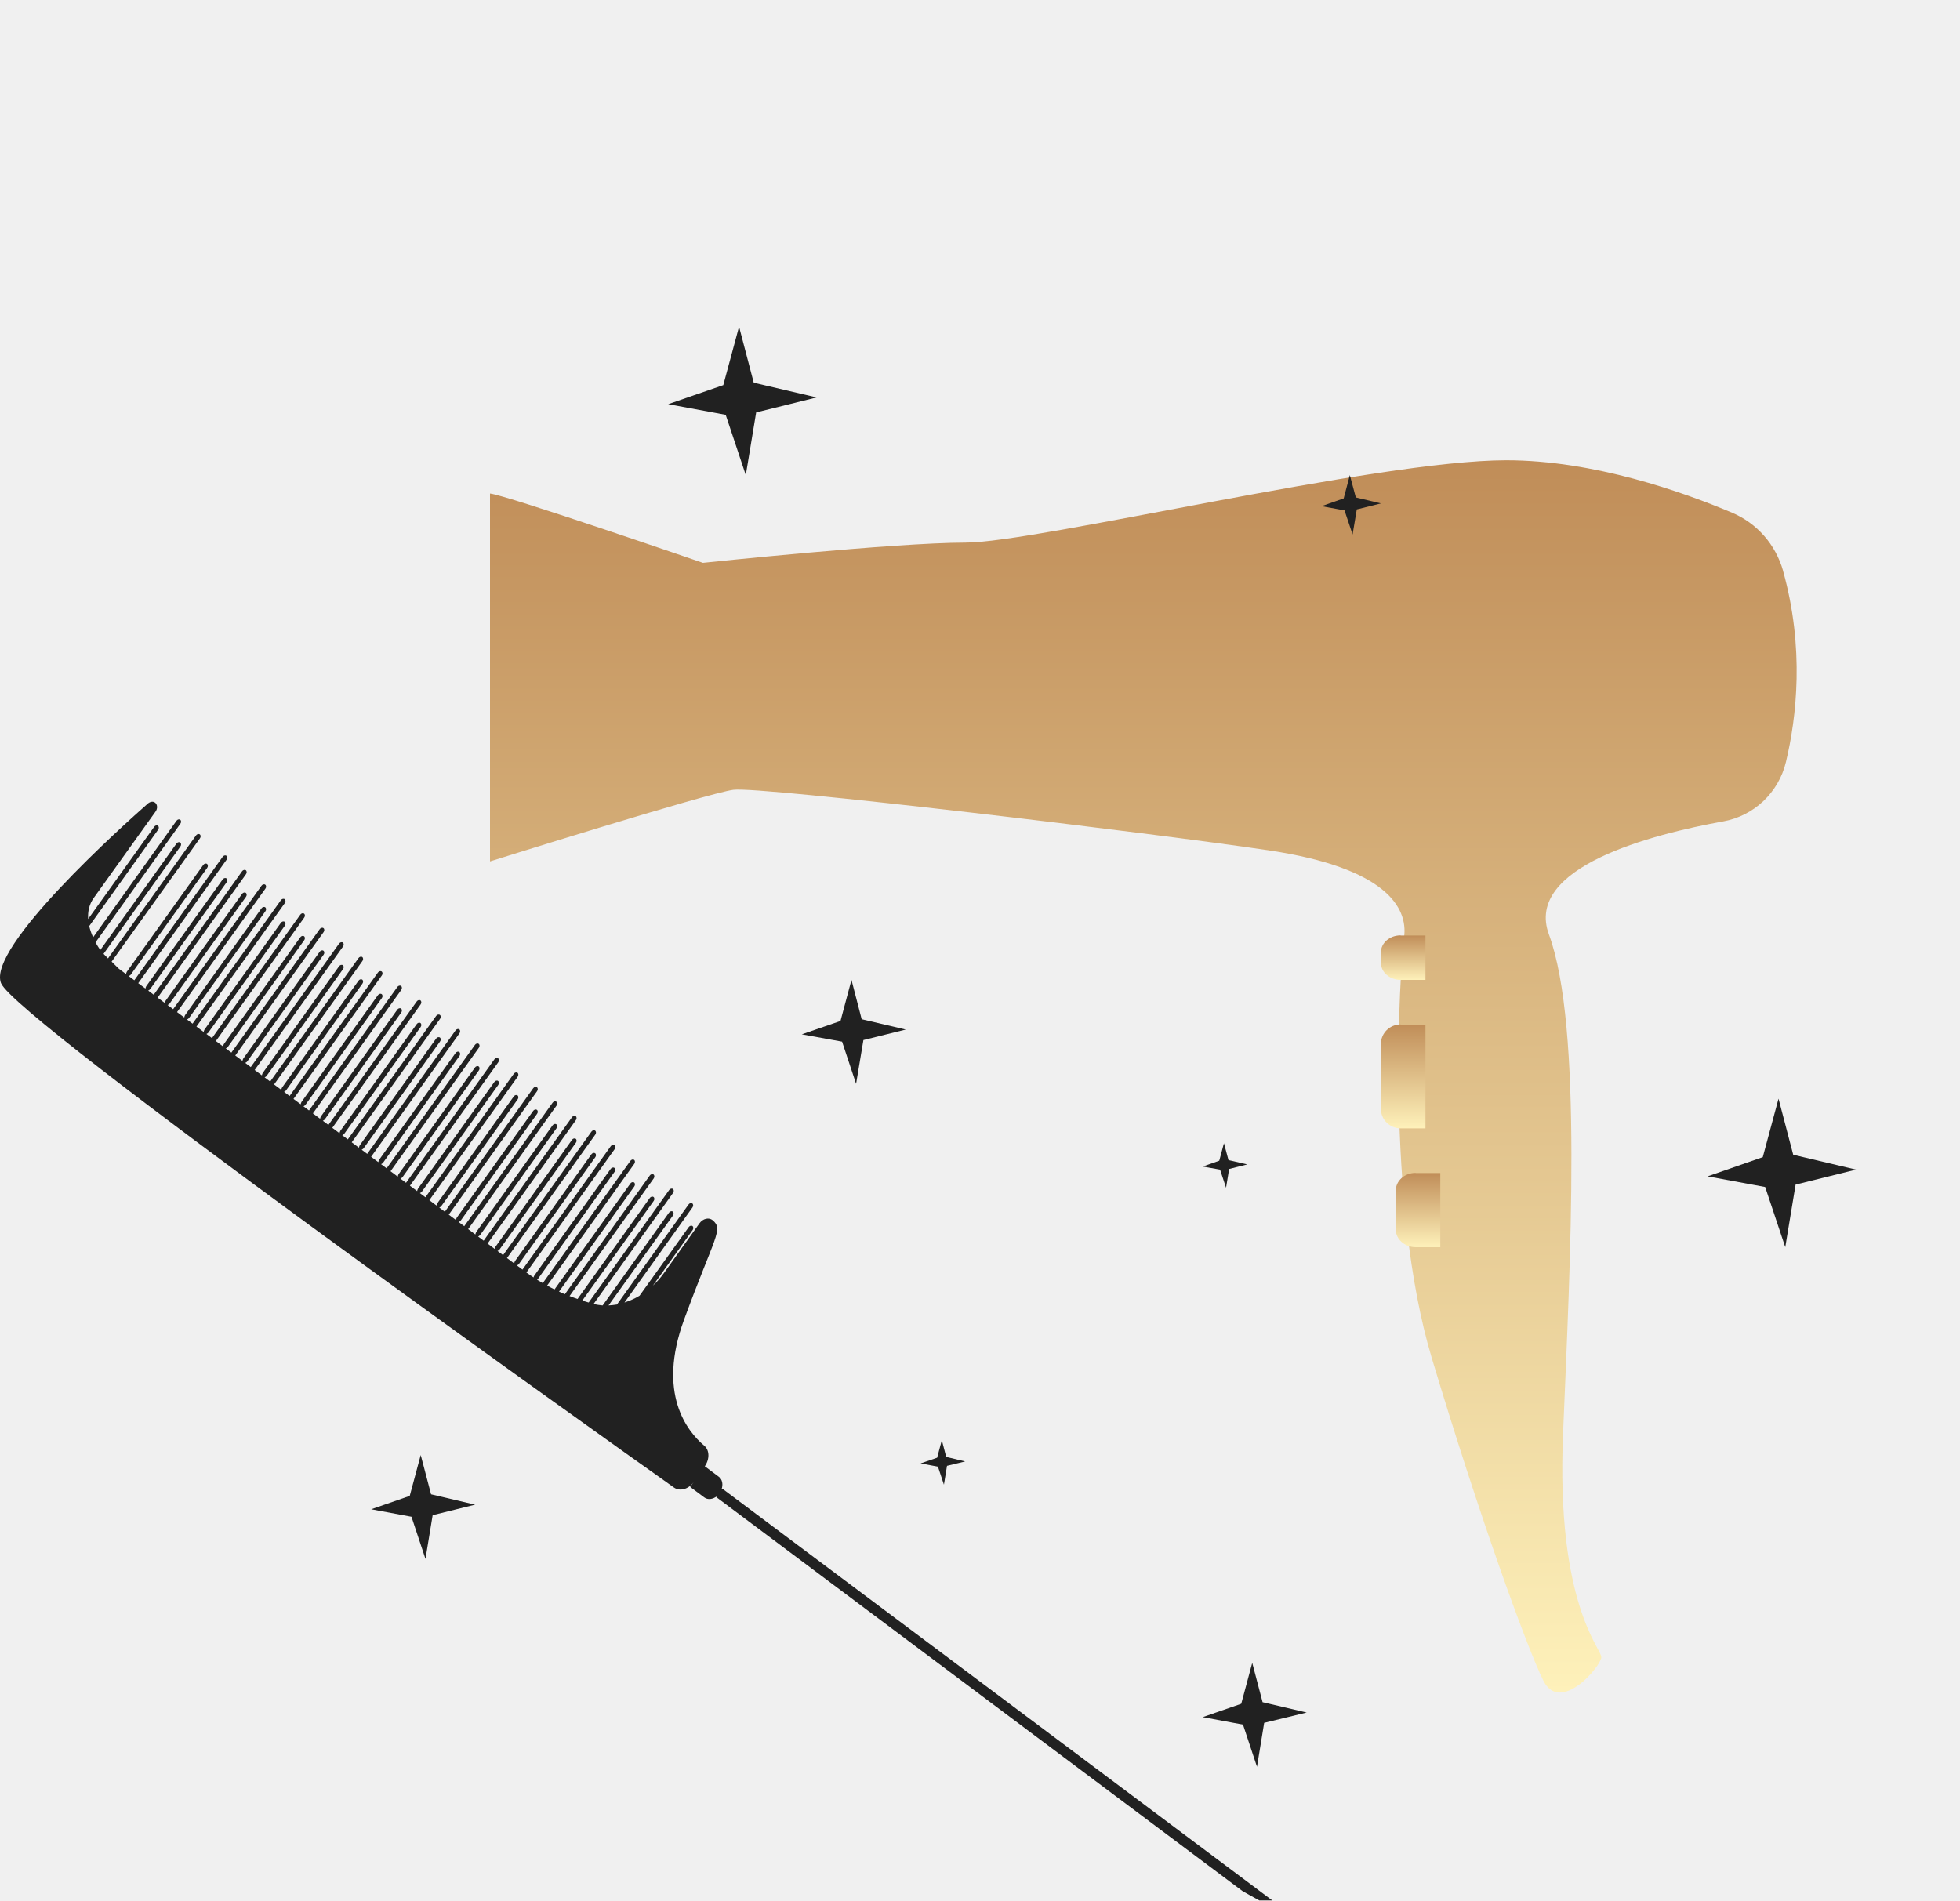
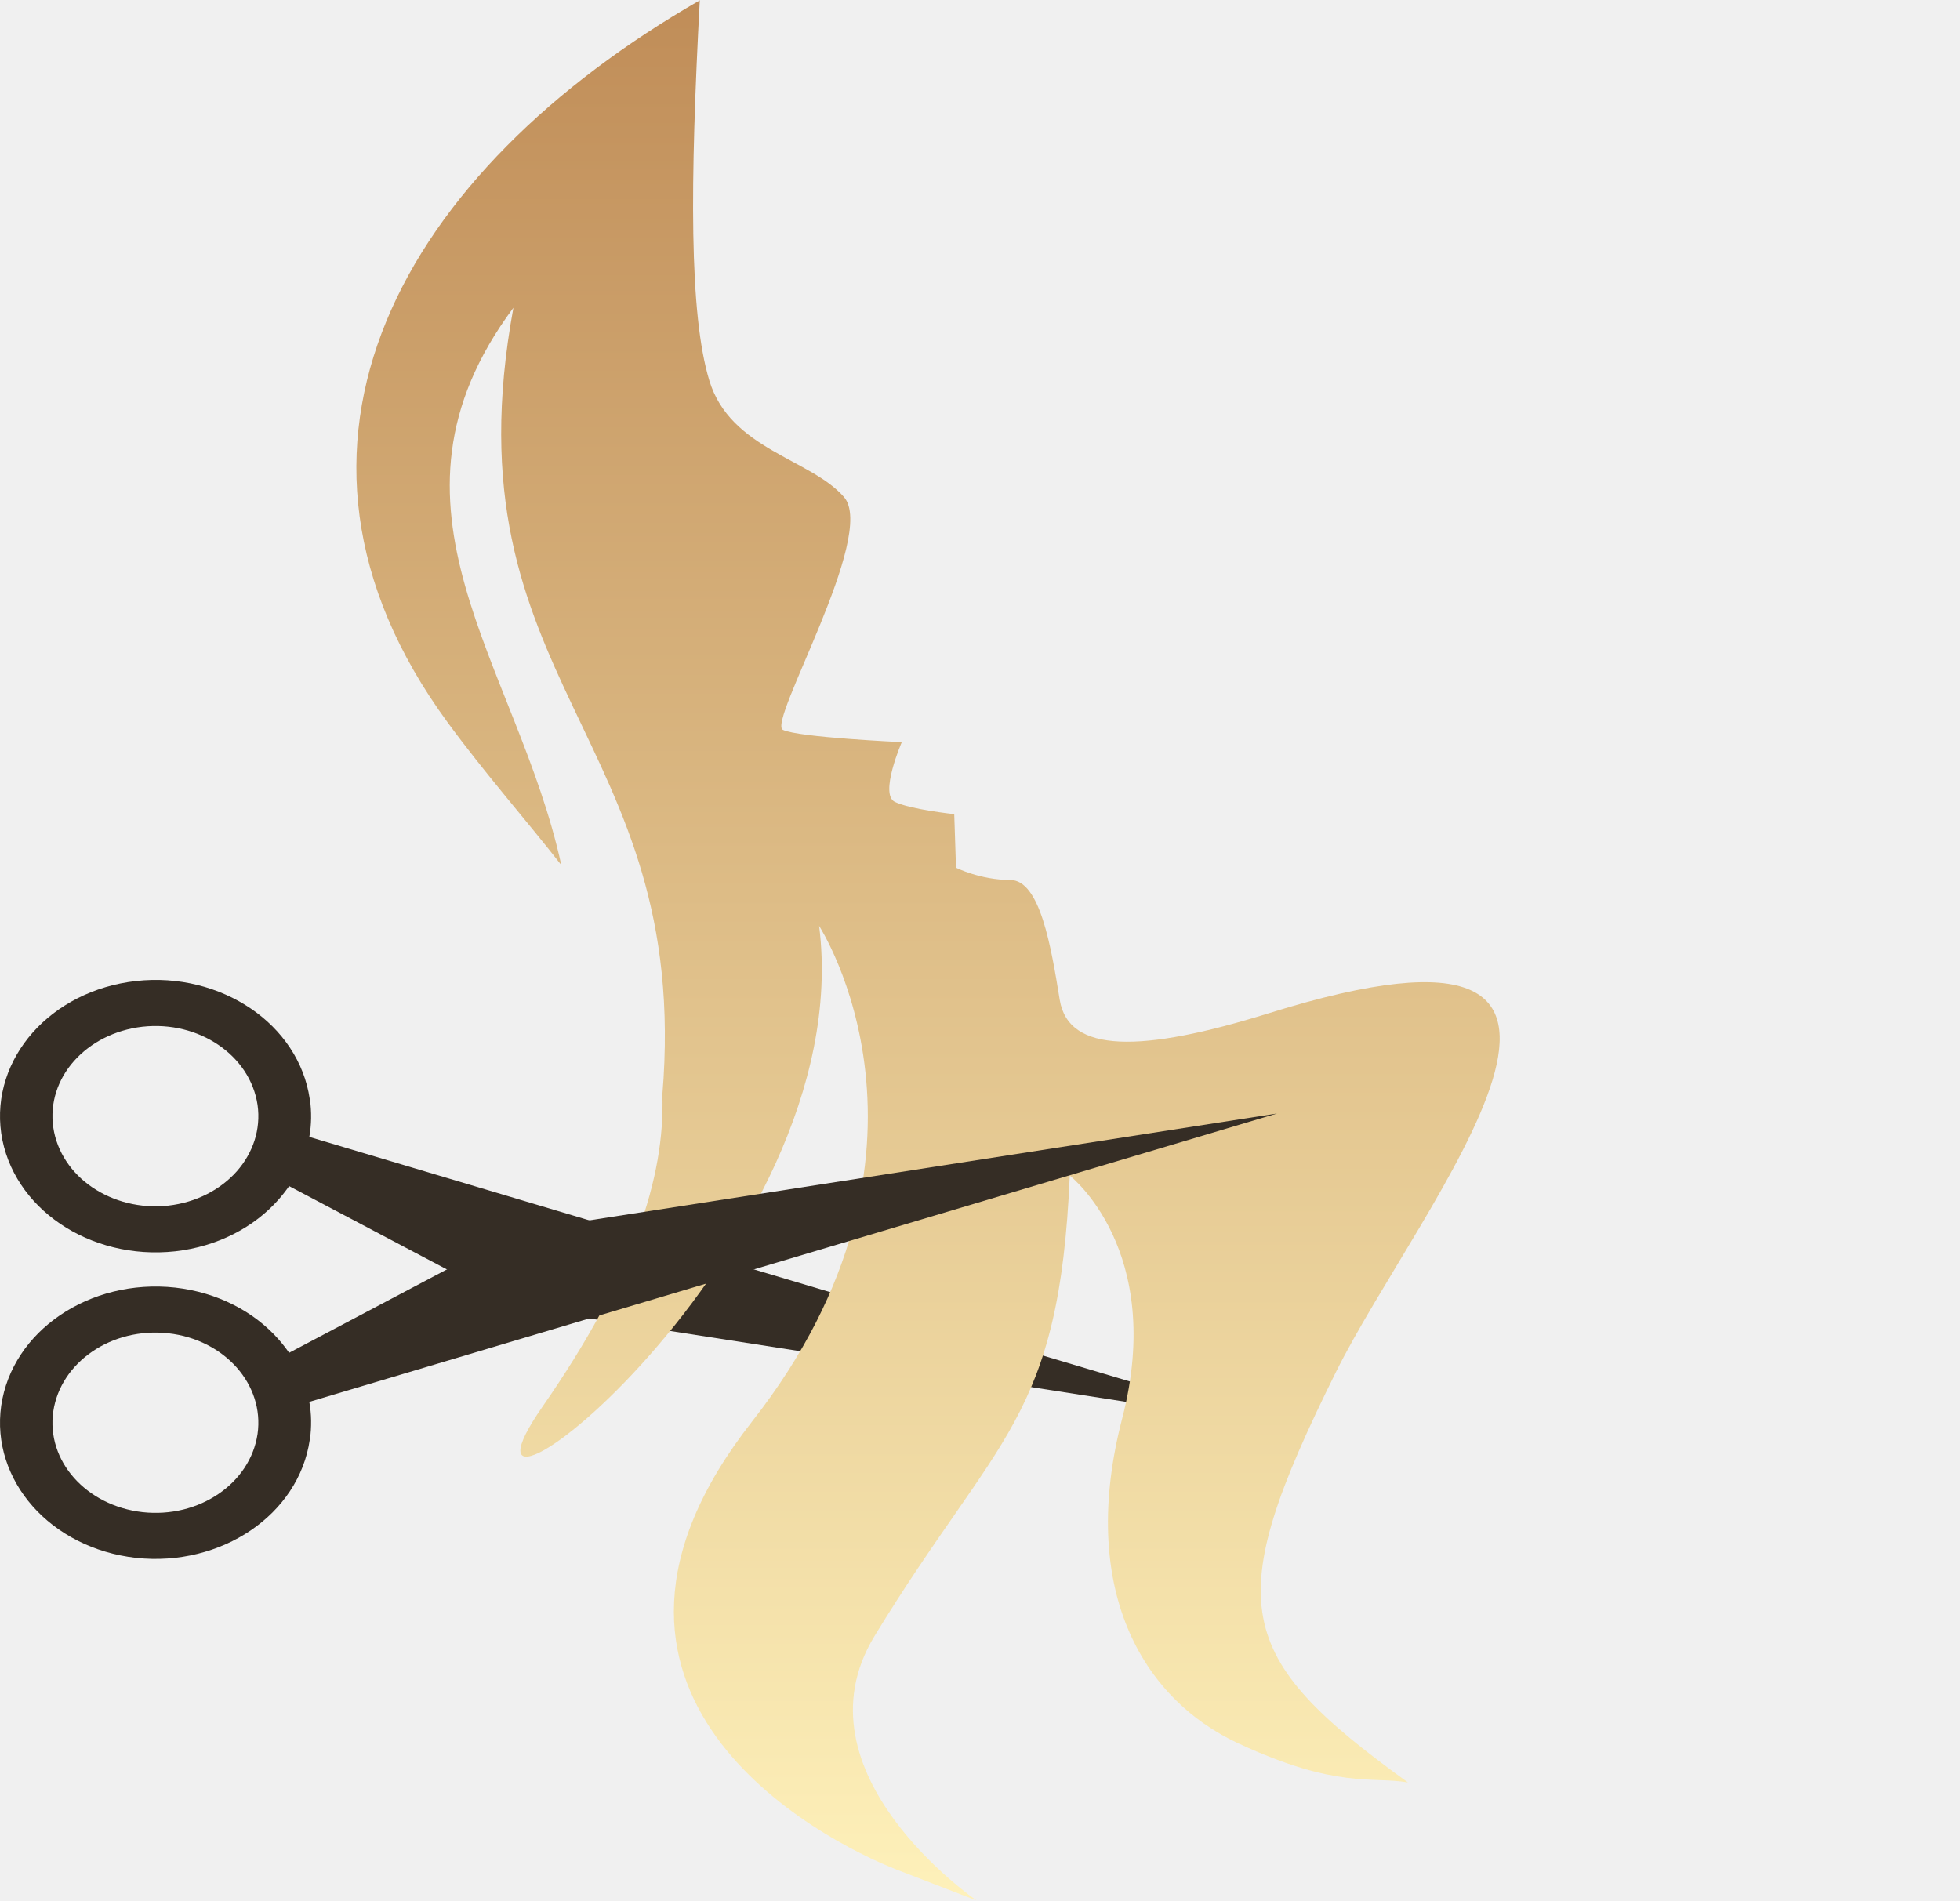
<svg xmlns="http://www.w3.org/2000/svg" width="132" height="128" viewBox="0 0 132 128" fill="none">
-   <g clip-path="url(#clip0_50_21)">
-     <path d="M120.085 38.447C119.588 36.681 118.32 35.235 116.647 34.532C113.381 33.148 107.347 31 101.445 31C92.743 31 69.803 36.547 65.027 36.547C60.25 36.547 47.34 37.91 47.34 37.91C47.34 37.91 34.055 33.334 33 33.241V58.02C33 58.02 47.573 53.444 49.389 53.197C51.204 52.949 77.775 56.12 85.523 57.287C93.261 58.454 94.843 61.088 94.559 63.133C94.275 65.178 93.271 80.95 96.425 91.465C99.579 101.979 102.783 110.842 103.929 113.176C105.075 115.51 107.844 112.205 107.844 111.616C107.844 111.027 104.781 108.011 105.268 96.526C105.745 85.04 106.607 69.165 104.315 62.937C102.641 58.402 111.252 56.192 116.059 55.324C118.117 54.953 119.781 53.393 120.277 51.327C120.998 48.311 121.535 43.653 120.085 38.457V38.447Z" fill="url(#paint0_linear_50_21)" />
-     <path d="M94.33 63.01H96V66H94.33C93.593 66 93 65.487 93 64.851V64.149C93 63.513 93.593 63 94.33 63V63.01Z" fill="url(#paint1_linear_50_21)" />
-     <path d="M94.33 69.011H96V76H94.33C93.593 76 93 75.413 93 74.685V70.315C93 69.587 93.593 69 94.33 69V69.011Z" fill="url(#paint2_linear_50_21)" />
-     <path d="M95.33 79.01H97V84H95.33C94.593 84 94 83.465 94 82.802V80.198C94 79.535 94.593 79 95.33 79V79.01Z" fill="url(#paint3_linear_50_21)" />
-     <path d="M7.517 64.77L13.464 56.467C13.535 56.374 13.525 56.25 13.454 56.198C13.383 56.146 13.262 56.177 13.201 56.27L7.274 64.553C7.173 64.449 7.071 64.345 6.97 64.242C6.98 64.242 6.99 64.221 7 64.21L12.147 57.017C12.218 56.923 12.208 56.799 12.137 56.747C12.066 56.695 11.945 56.726 11.884 56.82L6.757 63.983C6.636 63.827 6.534 63.651 6.433 63.475L12.147 55.483C12.218 55.389 12.208 55.265 12.137 55.213C12.066 55.161 11.945 55.192 11.884 55.286L6.271 63.133C6.271 63.133 6.271 63.112 6.261 63.112C6.16 62.884 6.068 62.635 6.008 62.376L10.648 55.887C10.719 55.794 10.709 55.669 10.638 55.617C10.567 55.565 10.445 55.596 10.384 55.69L5.937 61.899C5.906 61.412 5.997 60.914 6.322 60.468L10.476 54.664C10.628 54.456 10.607 54.187 10.445 54.062C10.313 53.959 10.121 53.99 9.969 54.114C8.307 55.576 -0.892 63.817 0.07 66.222C1.053 68.657 39.675 96.137 45.389 100.19C45.784 100.47 46.372 100.304 46.717 99.827L46.483 100.149L47.426 100.854C47.669 101.04 48.013 100.988 48.287 100.771L48.236 100.833L83.677 127.369C83.677 127.369 86.808 129.173 87 128.986L48.642 100.263L48.591 100.325C48.712 99.993 48.652 99.641 48.408 99.465L47.466 98.76C47.801 98.283 47.791 97.671 47.426 97.371C46.271 96.396 44.244 93.857 46.068 88.891C48.165 83.18 48.733 82.817 47.993 82.185C47.74 81.978 47.335 82.071 47.102 82.403L44.711 85.751C44.488 86.062 44.244 86.341 43.971 86.59L46.646 82.848C46.717 82.755 46.706 82.631 46.636 82.579C46.565 82.527 46.443 82.558 46.382 82.651L43.069 87.274C42.745 87.471 42.4 87.617 42.056 87.731L46.636 81.325C46.706 81.231 46.696 81.107 46.625 81.055C46.554 81.003 46.433 81.034 46.372 81.127L41.549 87.865C41.357 87.896 41.175 87.917 40.982 87.927L45.318 81.874C45.389 81.781 45.379 81.656 45.308 81.604C45.237 81.552 45.116 81.584 45.055 81.677L40.587 87.927C40.394 87.907 40.202 87.886 40.02 87.834C40.009 87.834 39.989 87.834 39.979 87.824L45.328 80.35C45.399 80.257 45.389 80.132 45.318 80.081C45.247 80.029 45.126 80.06 45.065 80.153L39.645 87.731C39.503 87.689 39.361 87.648 39.219 87.596L44.022 80.889C44.092 80.796 44.082 80.671 44.011 80.62C43.941 80.568 43.819 80.599 43.758 80.692L38.895 87.492C38.723 87.43 38.54 87.368 38.358 87.295L44.022 79.376C44.092 79.282 44.082 79.158 44.011 79.106C43.941 79.054 43.819 79.085 43.758 79.179L38.044 87.171C37.912 87.119 37.78 87.057 37.649 86.995L42.715 79.915C42.785 79.821 42.775 79.697 42.704 79.645C42.633 79.593 42.512 79.624 42.451 79.718L37.345 86.849C37.183 86.766 37.01 86.684 36.848 86.59L42.715 78.391C42.785 78.298 42.775 78.173 42.704 78.121C42.633 78.07 42.512 78.101 42.451 78.194L36.554 86.424C36.423 86.352 36.301 86.279 36.169 86.196C36.2 86.176 36.22 86.155 36.24 86.124L41.387 78.93C41.458 78.837 41.448 78.712 41.377 78.66C41.306 78.609 41.185 78.64 41.124 78.733L35.977 85.927C35.977 85.927 35.936 85.999 35.936 86.041C35.774 85.937 35.612 85.823 35.45 85.709L41.397 77.396C41.468 77.302 41.458 77.178 41.387 77.126C41.316 77.075 41.195 77.106 41.134 77.199L35.187 85.512L34.812 85.232C34.812 85.232 34.903 85.191 34.944 85.139L40.09 77.945C40.161 77.852 40.151 77.728 40.08 77.676C40.009 77.624 39.888 77.655 39.827 77.748L34.68 84.942C34.68 84.942 34.63 85.046 34.63 85.098L34.143 84.735L40.09 76.421C40.161 76.328 40.151 76.204 40.08 76.152C40.009 76.1 39.888 76.131 39.827 76.225L33.88 84.538L33.505 84.258C33.505 84.258 33.596 84.216 33.637 84.165L38.783 76.971C38.854 76.877 38.844 76.753 38.773 76.701C38.702 76.65 38.581 76.681 38.52 76.774L33.373 83.968C33.373 83.968 33.322 84.071 33.322 84.123L32.836 83.76L38.783 75.447C38.854 75.354 38.844 75.229 38.773 75.178C38.702 75.126 38.581 75.157 38.52 75.25L32.573 83.564L32.198 83.284C32.198 83.284 32.289 83.242 32.33 83.19L37.477 75.996C37.547 75.903 37.537 75.779 37.466 75.727C37.395 75.675 37.274 75.706 37.213 75.799L32.066 82.993C32.066 82.993 32.016 83.097 32.016 83.149L31.529 82.786L37.477 74.473C37.547 74.379 37.537 74.255 37.466 74.203C37.395 74.151 37.274 74.182 37.213 74.276L31.266 82.589L30.891 82.309C30.891 82.309 30.982 82.268 31.023 82.216L36.169 75.022C36.24 74.929 36.23 74.804 36.159 74.753C36.088 74.701 35.967 74.732 35.906 74.825L30.759 82.019C30.759 82.019 30.709 82.123 30.709 82.174L30.222 81.812L36.169 73.498C36.24 73.405 36.23 73.281 36.159 73.229C36.088 73.177 35.967 73.208 35.906 73.301L29.959 81.615L29.584 81.335C29.584 81.335 29.675 81.293 29.716 81.242L34.862 74.048C34.933 73.954 34.923 73.83 34.852 73.778C34.781 73.726 34.66 73.757 34.599 73.851L29.452 81.045C29.452 81.045 29.401 81.148 29.401 81.2L28.915 80.837L34.862 72.524C34.933 72.431 34.923 72.306 34.852 72.254C34.781 72.203 34.66 72.234 34.599 72.327L28.652 80.64L28.277 80.361C28.277 80.361 28.368 80.319 28.409 80.267L33.556 73.073C33.626 72.98 33.616 72.856 33.545 72.804C33.474 72.752 33.353 72.783 33.292 72.876L28.145 80.07C28.145 80.07 28.095 80.174 28.095 80.226L27.608 79.863L33.556 71.549C33.626 71.456 33.616 71.332 33.545 71.28C33.474 71.228 33.353 71.259 33.292 71.353L27.345 79.666L26.97 79.386C26.97 79.386 27.061 79.345 27.102 79.293L32.248 72.099C32.319 72.006 32.309 71.881 32.238 71.829C32.167 71.778 32.046 71.809 31.985 71.902L26.838 79.096C26.838 79.096 26.788 79.2 26.788 79.251L26.301 78.888L32.248 70.575C32.319 70.482 32.309 70.358 32.238 70.306C32.167 70.254 32.046 70.285 31.985 70.378L26.038 78.692L25.663 78.412C25.663 78.412 25.754 78.37 25.795 78.318L30.942 71.124C31.012 71.031 31.002 70.907 30.931 70.855C30.86 70.803 30.739 70.834 30.678 70.928L25.531 78.121C25.531 78.121 25.481 78.225 25.481 78.277L24.994 77.914L30.942 69.601C31.012 69.507 31.002 69.383 30.931 69.331C30.86 69.279 30.739 69.311 30.678 69.404L24.731 77.717L24.356 77.437C24.356 77.437 24.447 77.396 24.488 77.344L29.635 70.15C29.706 70.057 29.695 69.933 29.624 69.881C29.553 69.829 29.432 69.86 29.371 69.953L24.224 77.147C24.224 77.147 24.174 77.251 24.174 77.302L23.687 76.94L29.635 68.626C29.706 68.533 29.695 68.409 29.624 68.357C29.553 68.305 29.432 68.336 29.371 68.429L23.424 76.743L23.049 76.463C23.049 76.463 23.14 76.421 23.181 76.37L28.328 69.176C28.398 69.082 28.388 68.958 28.317 68.906C28.247 68.854 28.125 68.885 28.064 68.979L22.917 76.173C22.917 76.173 22.867 76.276 22.867 76.328L22.38 75.965L28.328 67.652C28.398 67.559 28.388 67.434 28.317 67.382C28.247 67.331 28.125 67.362 28.064 67.455L22.117 75.768L21.742 75.489C21.742 75.489 21.833 75.447 21.874 75.395L27.021 68.201C27.091 68.108 27.081 67.984 27.011 67.932C26.939 67.88 26.818 67.911 26.757 68.004L21.61 75.198C21.61 75.198 21.56 75.302 21.56 75.354L21.073 74.991L27.021 66.678C27.091 66.584 27.081 66.46 27.011 66.408C26.939 66.356 26.818 66.387 26.757 66.481L20.81 74.794L20.435 74.514C20.435 74.514 20.526 74.473 20.567 74.421L25.714 67.227C25.785 67.134 25.774 67.009 25.703 66.957C25.633 66.906 25.511 66.937 25.45 67.03L20.303 74.224C20.303 74.224 20.253 74.328 20.253 74.379L19.766 74.017L25.714 65.703C25.785 65.61 25.774 65.486 25.703 65.434C25.633 65.382 25.511 65.413 25.45 65.506L19.503 73.82L19.128 73.54C19.128 73.54 19.219 73.498 19.26 73.447L24.407 66.253C24.477 66.159 24.467 66.035 24.396 65.983C24.326 65.931 24.204 65.962 24.143 66.056L18.996 73.249C18.996 73.249 18.946 73.353 18.946 73.405L18.459 73.042L24.407 64.729C24.477 64.635 24.467 64.511 24.396 64.459C24.326 64.407 24.204 64.439 24.143 64.532L18.196 72.845L17.821 72.565C17.821 72.565 17.912 72.524 17.953 72.472L23.1 65.278C23.171 65.185 23.16 65.061 23.09 65.009C23.019 64.957 22.897 64.988 22.836 65.081L17.689 72.275C17.689 72.275 17.639 72.379 17.639 72.431L17.152 72.068L23.1 63.754C23.171 63.661 23.16 63.537 23.09 63.485C23.019 63.433 22.897 63.464 22.836 63.557L16.889 71.871L16.514 71.591C16.514 71.591 16.605 71.549 16.646 71.498L21.793 64.304C21.864 64.21 21.853 64.086 21.782 64.034C21.712 63.983 21.59 64.014 21.529 64.107L16.382 71.301C16.382 71.301 16.332 71.404 16.332 71.456L15.845 71.093L21.793 62.78C21.864 62.687 21.853 62.562 21.782 62.511C21.712 62.459 21.59 62.49 21.529 62.583L15.582 70.897L15.207 70.617C15.207 70.617 15.298 70.575 15.339 70.523L20.486 63.329C20.557 63.236 20.547 63.112 20.476 63.06C20.405 63.008 20.283 63.039 20.222 63.133L15.075 70.326C15.075 70.326 15.025 70.43 15.025 70.482L14.538 70.119L20.486 61.806C20.557 61.712 20.547 61.588 20.476 61.536C20.405 61.484 20.283 61.515 20.222 61.609L14.275 69.922L13.9 69.642C13.9 69.642 13.991 69.601 14.032 69.549L19.179 62.355C19.25 62.262 19.239 62.137 19.169 62.086C19.098 62.034 18.976 62.065 18.915 62.158L13.768 69.352C13.768 69.352 13.718 69.456 13.718 69.507L13.231 69.145L19.179 60.831C19.25 60.738 19.239 60.614 19.169 60.562C19.098 60.51 18.976 60.541 18.915 60.634L12.968 68.948L12.593 68.668C12.593 68.668 12.684 68.626 12.725 68.575L17.872 61.381C17.943 61.287 17.933 61.163 17.862 61.111C17.791 61.059 17.669 61.09 17.608 61.184L12.461 68.378C12.461 68.378 12.411 68.481 12.411 68.533L11.924 68.17L17.872 59.857C17.943 59.764 17.933 59.639 17.862 59.587C17.791 59.535 17.669 59.567 17.608 59.66L11.661 67.973L11.286 67.693C11.286 67.693 11.377 67.652 11.418 67.6L16.565 60.406C16.636 60.313 16.625 60.189 16.555 60.137C16.484 60.085 16.362 60.116 16.301 60.209L11.154 67.403C11.154 67.403 11.104 67.507 11.104 67.559L10.617 67.196L16.565 58.883C16.636 58.789 16.625 58.665 16.555 58.613C16.484 58.561 16.362 58.592 16.301 58.686L10.354 66.999L9.979 66.719C9.979 66.719 10.07 66.678 10.111 66.626L15.258 59.432C15.329 59.339 15.319 59.214 15.248 59.162C15.177 59.111 15.055 59.142 14.994 59.235L9.847 66.429C9.847 66.429 9.797 66.532 9.797 66.584L9.31 66.222L15.258 57.908C15.329 57.815 15.319 57.69 15.248 57.639C15.177 57.587 15.055 57.618 14.994 57.711L9.047 66.025L8.672 65.745C8.672 65.745 8.763 65.703 8.804 65.651L13.951 58.458C14.022 58.364 14.011 58.24 13.941 58.188C13.87 58.136 13.748 58.167 13.687 58.261L8.54 65.454C8.54 65.454 8.49 65.558 8.49 65.61L8.166 65.371C8.115 65.33 8.064 65.289 8.003 65.247L7.517 64.77Z" fill="#212121" />
-     <path d="M57.655 73L56.712 70.159L54 69.666L56.605 68.766L57.345 66L58.031 68.648L61 69.345L58.148 70.052L57.655 73Z" fill="#212121" />
-     <path d="M84.655 119L83.712 116.159L81 115.655L83.594 114.755L84.334 112L85.031 114.648L88 115.345L85.138 116.041L84.655 119Z" fill="#212121" />
-     <path d="M28.655 105L27.712 102.159L25 101.655L27.594 100.755L28.334 98L29.031 100.648L32 101.345L29.138 102.052L28.655 105Z" fill="#212121" />
-     <path d="M50.227 32L48.873 27.939L45 27.222L48.711 25.939L49.773 22L50.763 25.778L55 26.768L50.925 27.778L50.227 32Z" fill="#212121" />
-     <path d="M120.232 84L118.879 79.95L115 79.232L118.717 77.939L119.778 74L120.768 77.778L125 78.778L120.929 79.788L120.232 84Z" fill="#212121" />
-     <path d="M63.571 100L63.167 98.785L62 98.566L63.113 98.183L63.429 97L63.724 98.128L65 98.434L63.778 98.73L63.571 100Z" fill="#212121" />
-     <path d="M91.093 36L90.548 34.376L89 34.093L90.493 33.569L90.907 32L91.311 33.504L93 33.907L91.376 34.311L91.093 36Z" fill="#212121" />
-     <path d="M82.571 80L82.167 78.778L81 78.571L82.113 78.178L82.429 77L82.734 78.135L84 78.429L82.778 78.734L82.571 80Z" fill="#212121" />
-   </g>
+   <path fill-rule="evenodd" clip-rule="evenodd" d="M20.861 74.026C20.494 71.512 19.004 69.363 16.888 67.927C14.772 66.492 12.021 65.753 9.16 66.075C6.29 66.396 3.836 67.701 2.197 69.554C0.559 71.407 -0.276 73.817 0.082 76.331C0.449 78.845 1.939 80.994 4.055 82.429C6.171 83.865 8.922 84.595 11.793 84.282C14.663 83.96 17.116 82.655 18.755 80.802C19.014 80.507 19.252 80.202 19.471 79.889L34.956 88.066L86 96L20.831 76.575C20.98 75.748 20.99 74.896 20.871 74.026H20.861ZM14.713 70.381C16.113 71.329 17.097 72.756 17.345 74.417C17.583 76.079 17.027 77.671 15.944 78.897C14.852 80.124 13.233 80.985 11.336 81.203C9.438 81.411 7.621 80.924 6.22 79.976C4.82 79.028 3.836 77.601 3.588 75.939C3.35 74.278 3.896 72.686 4.989 71.459C6.081 70.233 7.7 69.372 9.597 69.154C11.495 68.945 13.312 69.424 14.713 70.381Z" fill="#352D25" />
+   <path fill-rule="evenodd" clip-rule="evenodd" d="M47.138 0.017C27.134 11.511 16.487 29.979 30.131 48.637C32.651 52.08 35.38 55.166 37.801 58.262C34.854 44.716 24.554 34.195 34.576 20.728C29.922 46.055 46.622 49.48 44.608 73.738C44.797 79.311 42.623 85.988 36.531 94.752C28.176 106.785 57.915 84.258 55.166 62.365C55.166 62.365 64.98 77.459 50.651 95.743C36.332 114.019 55.166 123.905 60.465 125.957L65.764 128C65.764 128 53.271 119.436 58.897 110.194C67.163 96.63 71.34 95.674 72.045 79.18C72.045 79.18 78.514 84.197 75.577 95.535C72.63 106.881 76.808 114.367 83.426 117.436C90.045 120.505 92.387 119.636 94.818 120.053C83.039 111.541 82.216 108.072 89.936 92.483C95.612 81.024 113.979 59.349 85.46 68.243C76.867 70.921 71.965 70.956 71.37 67.347C70.785 63.739 70.04 59.27 68.036 59.27C66.031 59.27 64.384 58.444 64.384 58.444L64.265 54.836C64.265 54.836 61.318 54.523 60.266 54.01C59.205 53.497 60.733 49.984 60.733 49.984C60.733 49.984 53.787 49.672 52.725 49.158C51.663 48.646 59.076 36.056 56.843 33.482C54.61 30.9 49.192 30.283 47.773 25.64C46.404 21.128 46.474 12.329 47.129 0L47.138 0.017Z" fill="url(#paint0_linear_91_34408)" />
+   <path fill-rule="evenodd" clip-rule="evenodd" d="M20.861 96.979C20.494 99.492 19.004 101.641 16.888 103.076C14.772 104.511 12.021 105.241 9.16 104.928C6.29 104.607 3.836 103.302 2.197 101.449C0.559 99.597 -0.276 97.188 0.082 94.674C0.449 92.16 1.939 90.012 4.055 88.577C6.171 87.142 8.922 86.411 11.793 86.724C14.663 87.046 17.116 88.351 18.755 90.203C19.014 90.499 19.252 90.803 19.471 91.117L34.956 82.932L86 75L20.831 94.422C20.98 95.248 20.99 96.1 20.871 96.97L20.861 96.979ZM14.713 100.623C16.113 99.675 17.097 98.249 17.345 96.587C17.583 94.926 17.027 93.335 15.944 92.108C14.852 90.882 13.233 90.012 11.336 89.803C9.438 89.594 7.621 90.073 6.22 91.03C4.82 91.978 3.836 93.404 3.588 95.065C3.35 96.727 3.896 98.318 4.989 99.545C6.081 100.771 7.7 101.632 9.597 101.849C11.495 102.058 13.312 101.58 14.713 100.623Z" fill="#352D25" />
  <defs>
-     <linearGradient id="paint0_linear_50_21" x1="77" y1="31" x2="77" y2="114" gradientUnits="userSpaceOnUse">
+     <linearGradient id="paint0_linear_91_34408" x1="62.5" y1="0" x2="62.5" y2="128" gradientUnits="userSpaceOnUse">
      <stop stop-color="#C08D58" />
      <stop offset="1" stop-color="#FEF1BA" />
    </linearGradient>
-     <linearGradient id="paint1_linear_50_21" x1="94.5" y1="63" x2="94.5" y2="66" gradientUnits="userSpaceOnUse">
-       <stop stop-color="#C08D58" />
-       <stop offset="1" stop-color="#FEF1BA" />
-     </linearGradient>
-     <linearGradient id="paint2_linear_50_21" x1="94.5" y1="69" x2="94.5" y2="76" gradientUnits="userSpaceOnUse">
-       <stop stop-color="#C08D58" />
-       <stop offset="1" stop-color="#FEF1BA" />
-     </linearGradient>
-     <linearGradient id="paint3_linear_50_21" x1="95.5" y1="79" x2="95.5" y2="84" gradientUnits="userSpaceOnUse">
-       <stop stop-color="#C08D58" />
-       <stop offset="1" stop-color="#FEF1BA" />
-     </linearGradient>
-     <clipPath id="clip0_50_21">
-       <rect width="132" height="128" fill="white" />
-     </clipPath>
  </defs>
</svg>
